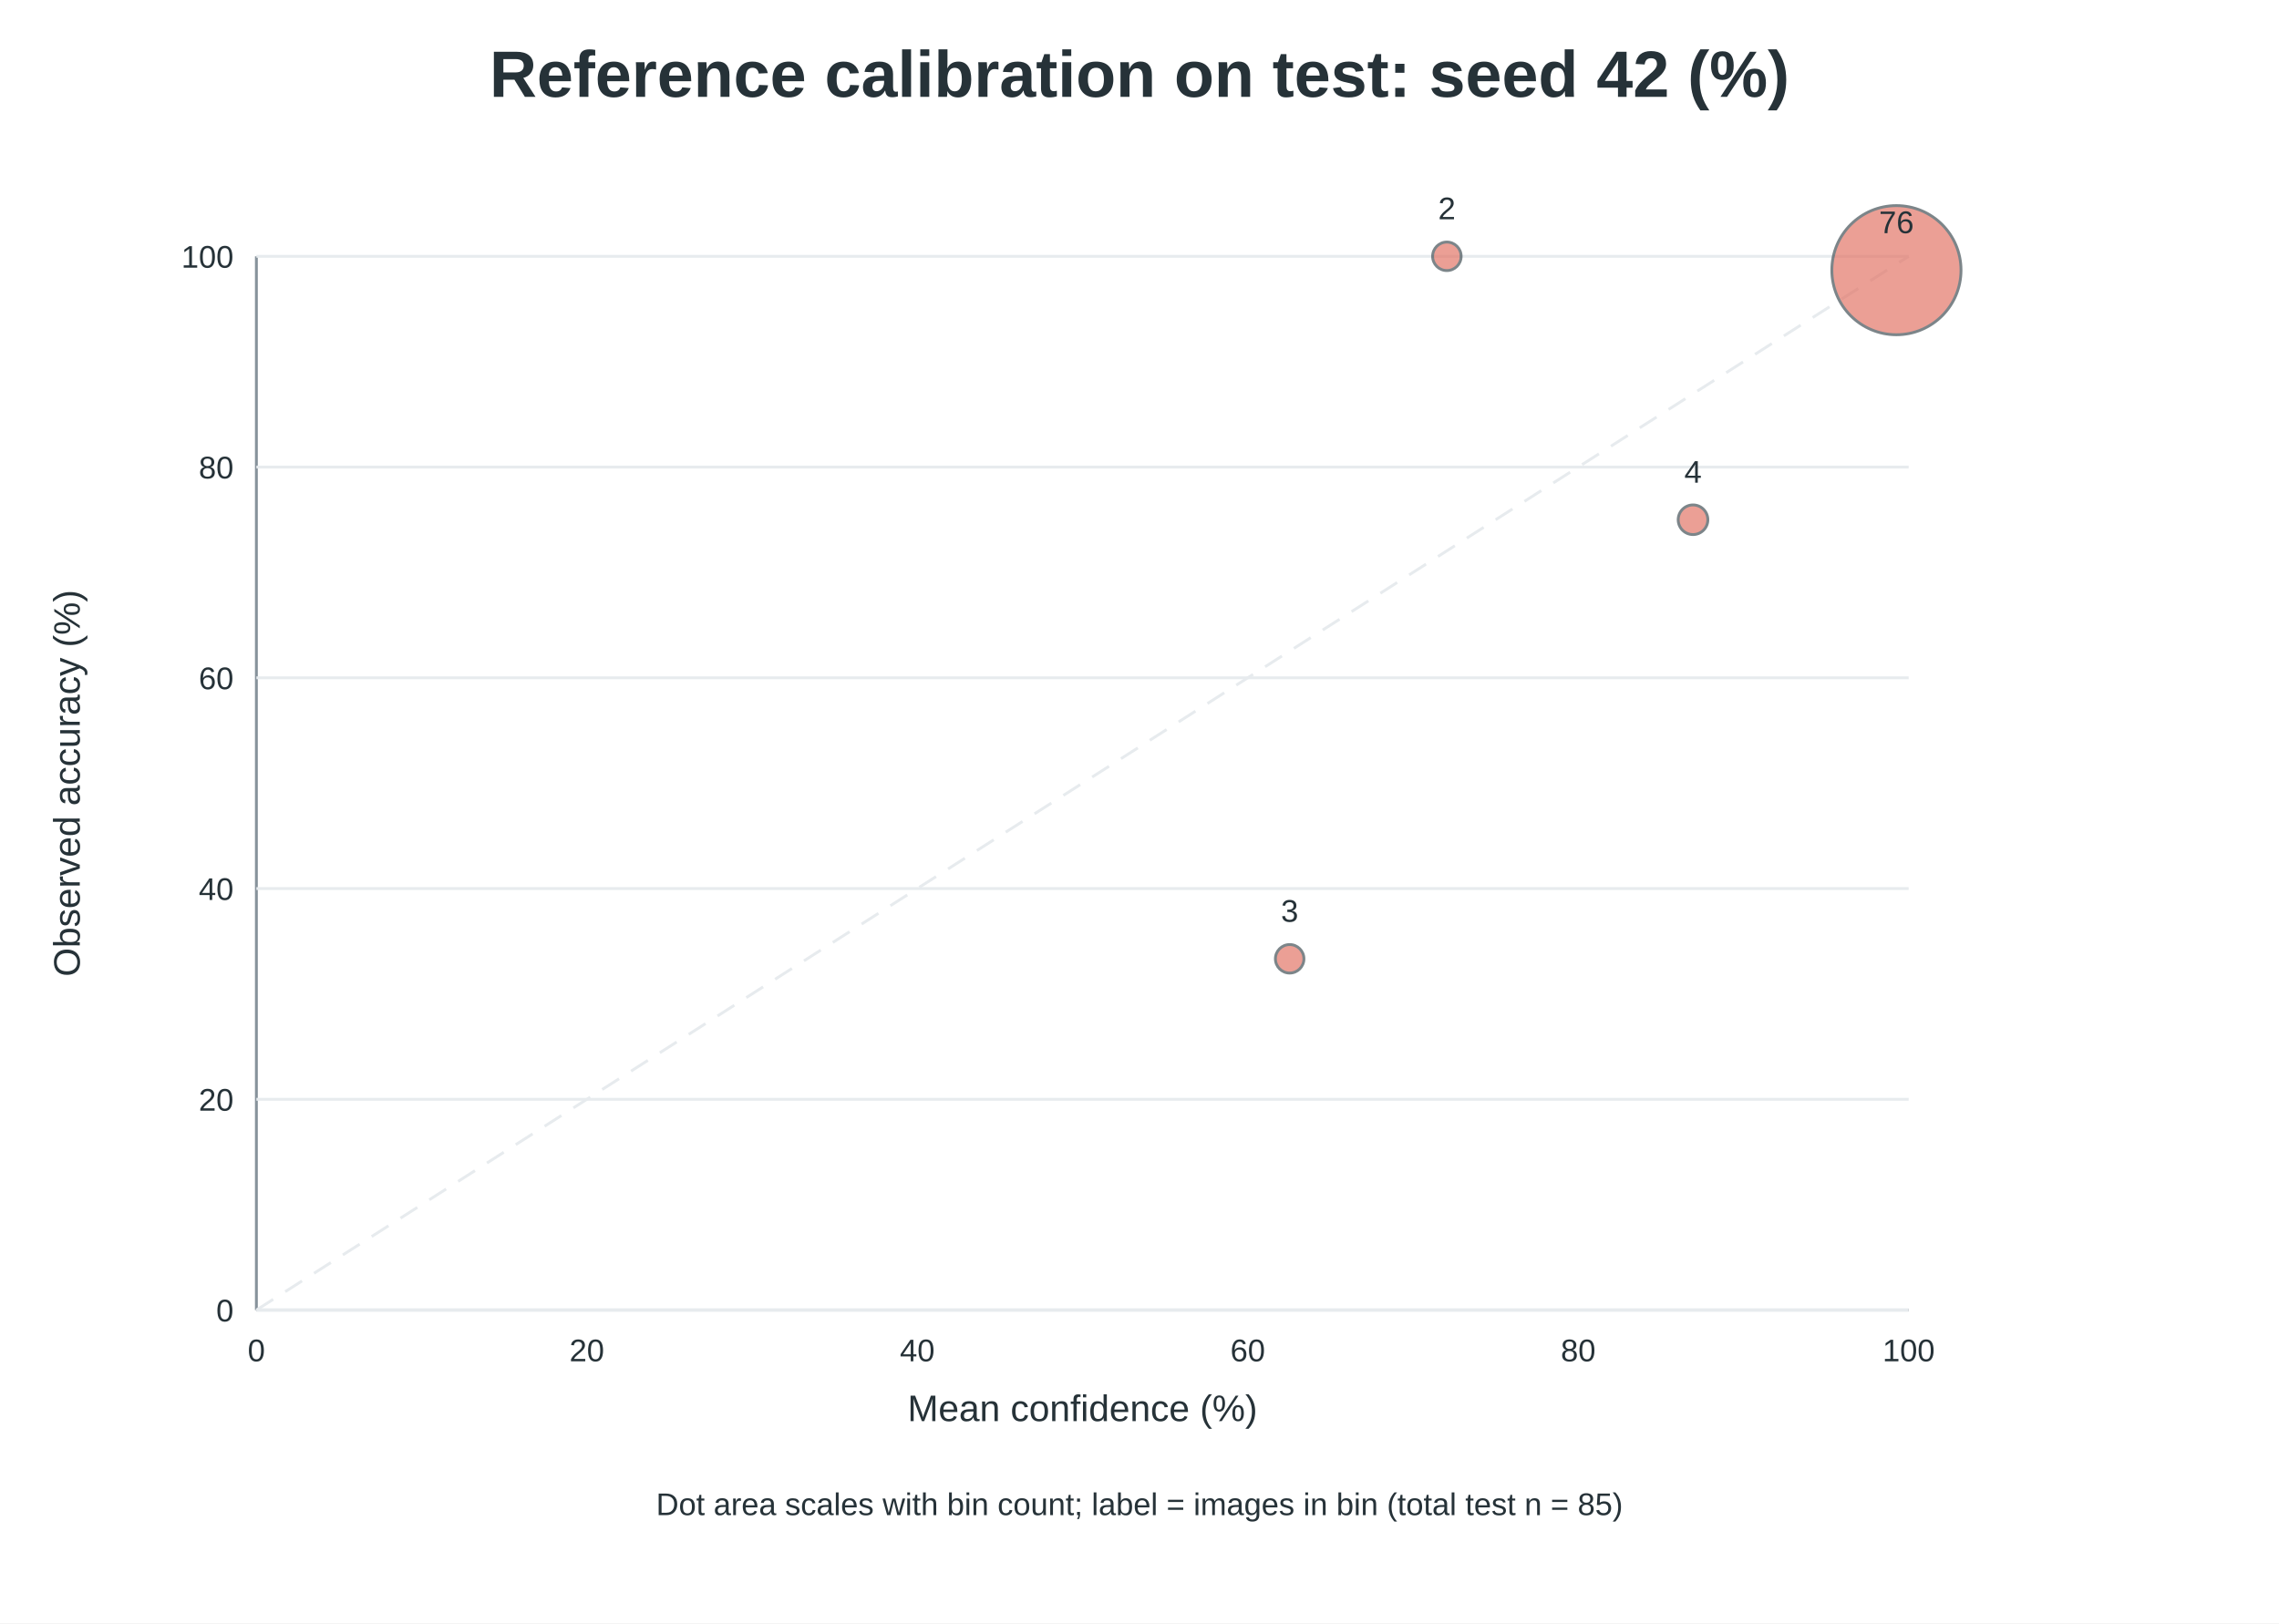
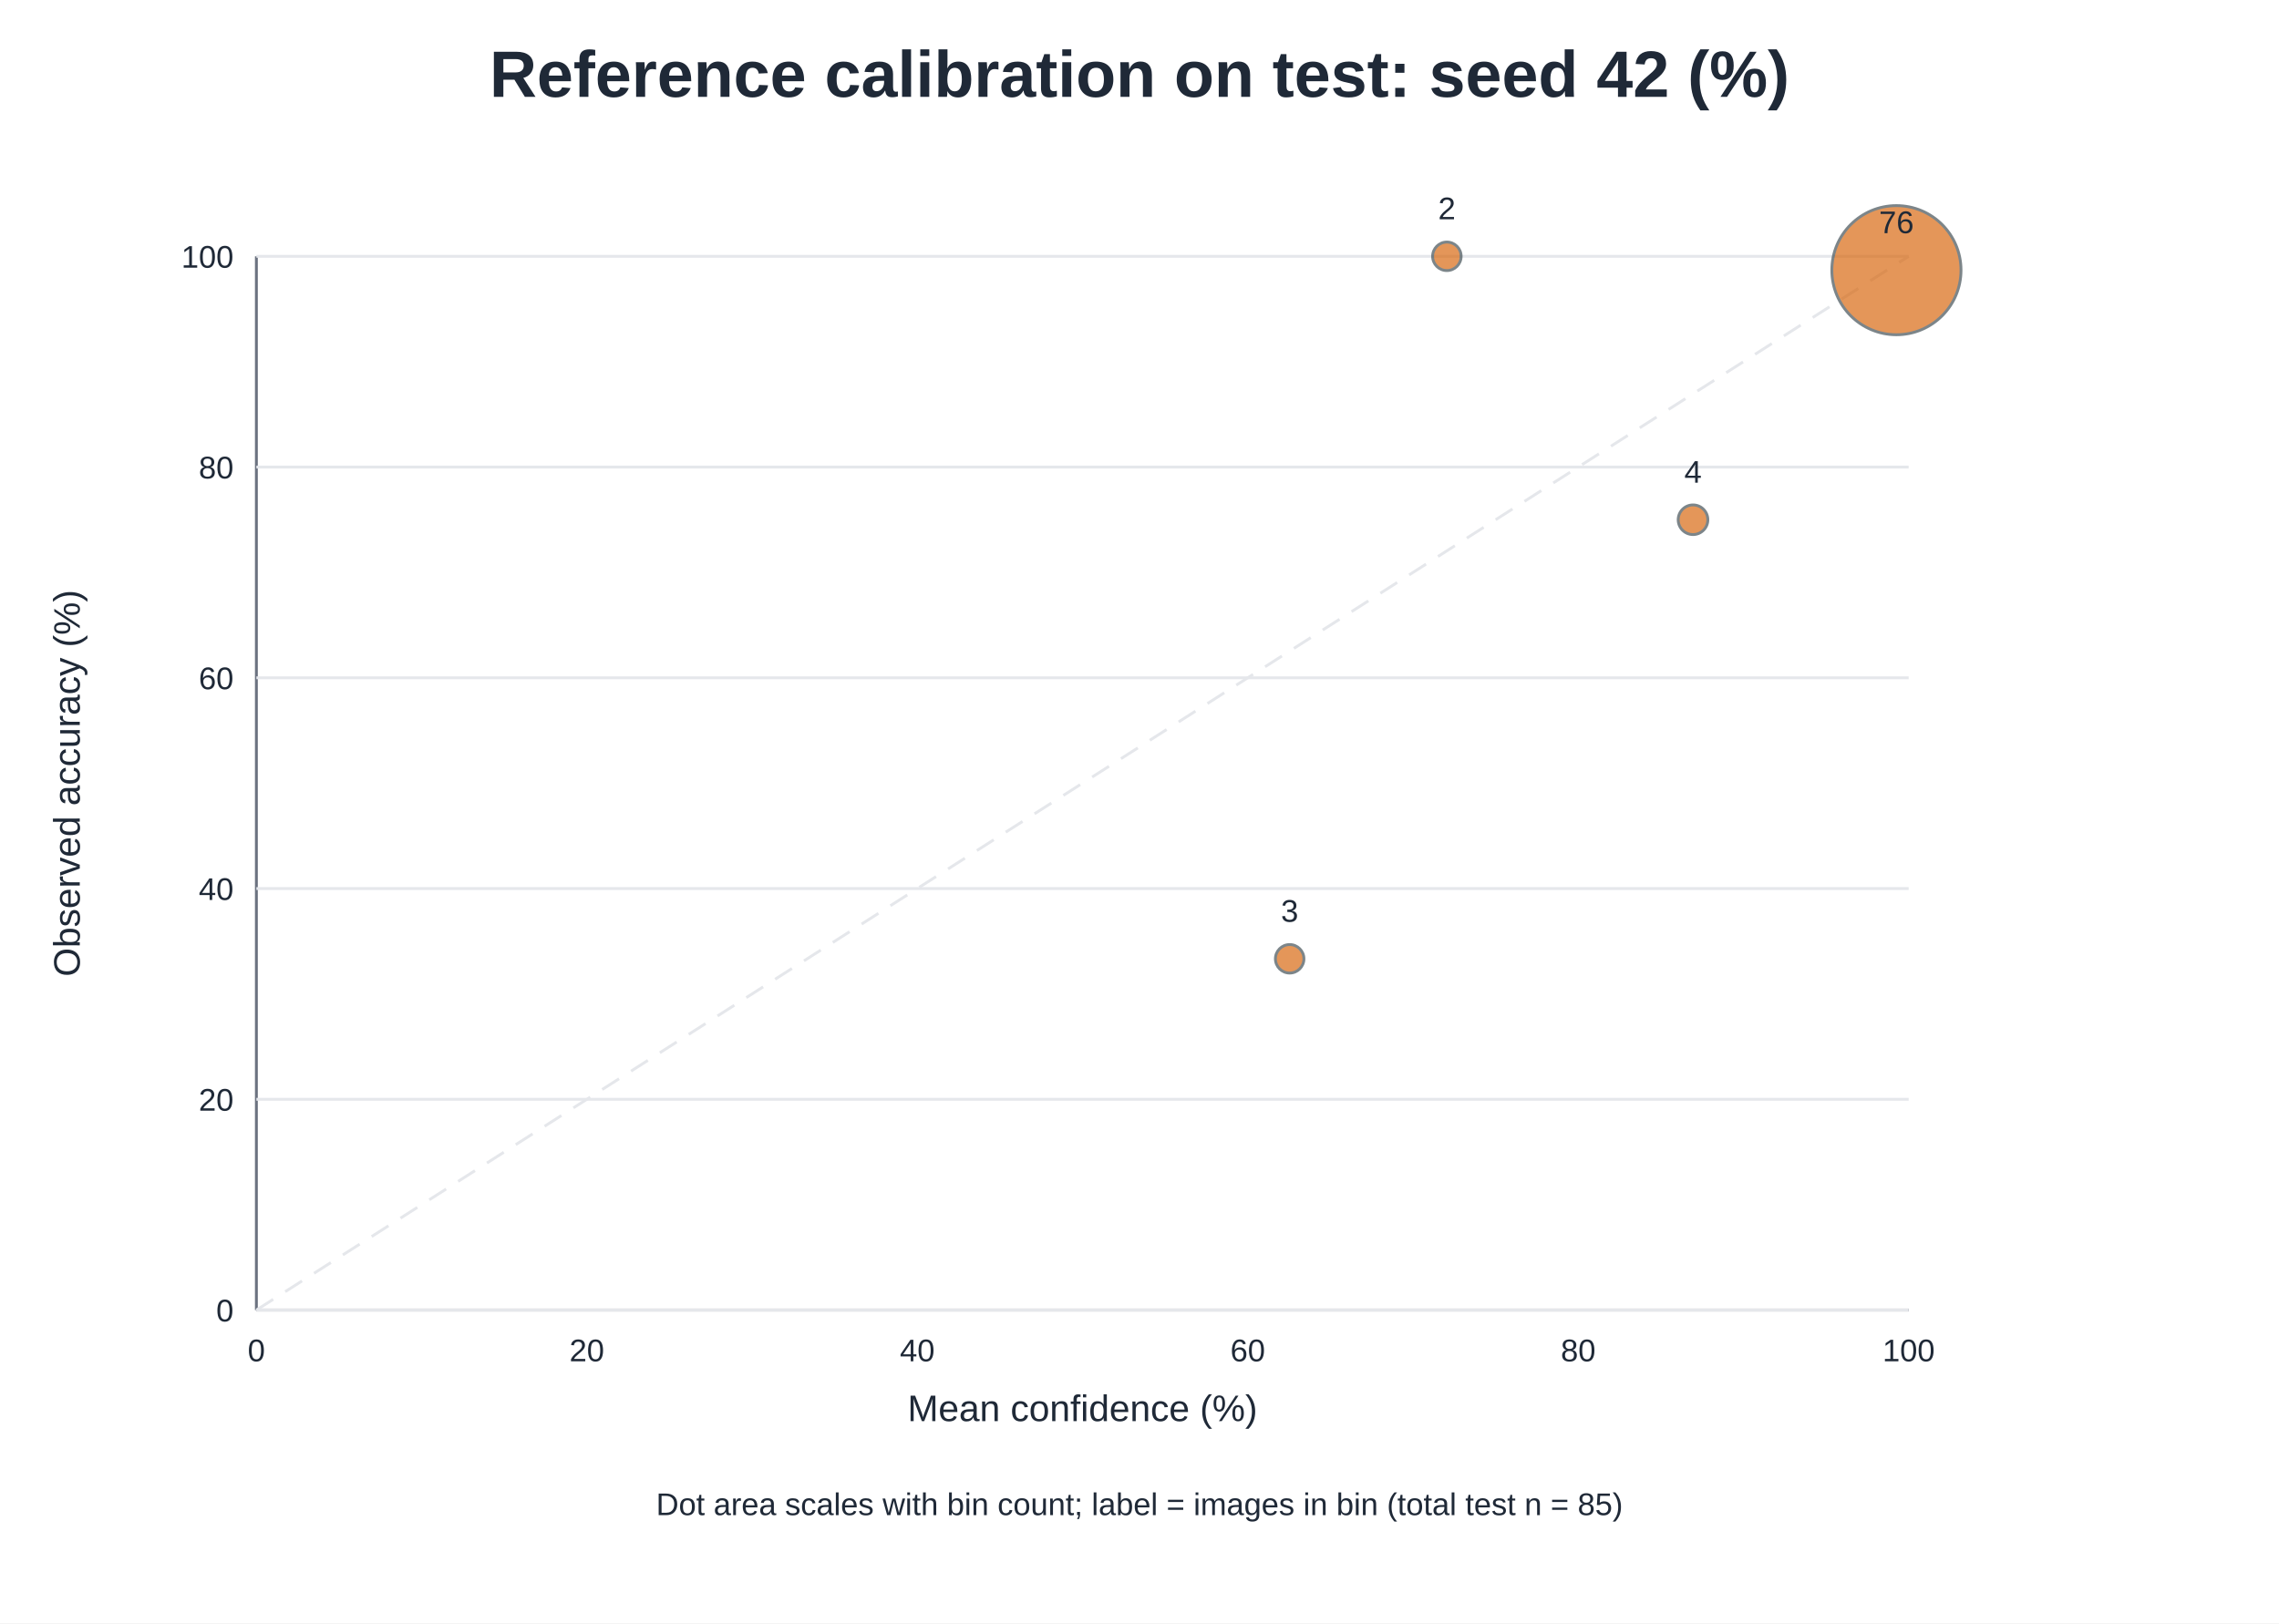
<svg xmlns="http://www.w3.org/2000/svg" viewBox="0 0 800 570" role="img" aria-label="Reference calibration on test: seed 42 (%)">
  <rect width="800" height="570" fill="white" />
-   <style>text{font-family:Arial,Helvetica,sans-serif;fill:#263238}.title{font-size:23px;font-weight:700}.sub{font-size:14px;font-weight:600}.label{font-size:13px}.small{font-size:11px}.axis{stroke:#87929b;stroke-width:1}.grid{stroke:#e7ebee;stroke-width:1}</style>
+   <style>text{font-family:Arial,"Noto Sans Thai","Leelawadee UI",Tahoma,sans-serif;fill:#1F2937}.title{font-size:23px;font-weight:700}.sub{font-size:14px;font-weight:600}.label{font-size:13px}.small{font-size:11px}.axis{stroke-width:1}.grid{stroke:#E5E7EB;stroke-width:1}</style>
  <text x="400" y="34" class="title" text-anchor="middle">Reference calibration on test: seed 42 (%)</text>
-   <line x1="90" y1="460" x2="670" y2="460" class="axis" />
-   <line x1="90" y1="90" x2="90" y2="460" class="axis" />
-   <line x1="90" y1="460" x2="670" y2="460" class="grid" />
+   <line x1="90" y1="460" x2="670" y2="460" class="axis" stroke="#6B7280" />
+   <line x1="90" y1="90" x2="90" y2="460" class="axis" stroke="#6B7280" />
+   <line x1="90" y1="460" x2="670" y2="460" class="grid" stroke="#6B7280" />
  <text x="82" y="464" class="small" text-anchor="end">0</text>
-   <line x1="90" y1="386" x2="670" y2="386" class="grid" />
+   <line x1="90" y1="386" x2="670" y2="386" class="grid" stroke="#6B7280" />
  <text x="82" y="390" class="small" text-anchor="end">20</text>
-   <line x1="90" y1="312" x2="670" y2="312" class="grid" />
+   <line x1="90" y1="312" x2="670" y2="312" class="grid" stroke="#6B7280" />
  <text x="82" y="316" class="small" text-anchor="end">40</text>
-   <line x1="90" y1="238" x2="670" y2="238" class="grid" />
+   <line x1="90" y1="238" x2="670" y2="238" class="grid" stroke="#6B7280" />
  <text x="82" y="242" class="small" text-anchor="end">60</text>
-   <line x1="90" y1="164" x2="670" y2="164" class="grid" />
+   <line x1="90" y1="164" x2="670" y2="164" class="grid" stroke="#6B7280" />
  <text x="82" y="168" class="small" text-anchor="end">80</text>
-   <line x1="90" y1="90" x2="670" y2="90" class="grid" />
+   <line x1="90" y1="90" x2="670" y2="90" class="grid" stroke="#6B7280" />
  <text x="82" y="94" class="small" text-anchor="end">100</text>
  <text x="380" y="499" class="label" text-anchor="middle">Mean confidence (%)</text>
  <text x="28" y="275" class="label" text-anchor="middle" transform="rotate(-90 28 275)">Observed accuracy (%)</text>
-   <line x1="90" y1="460" x2="670" y2="90" class="grid" stroke-dasharray="7 5" />
+   <line x1="90" y1="460" x2="670" y2="90" class="grid" stroke="#6B7280" stroke-dasharray="7 5" />
  <text x="90" y="478" class="small" text-anchor="middle">0</text>
  <text x="206" y="478" class="small" text-anchor="middle">20</text>
  <text x="322" y="478" class="small" text-anchor="middle">40</text>
  <text x="438" y="478" class="small" text-anchor="middle">60</text>
  <text x="554" y="478" class="small" text-anchor="middle">80</text>
  <text x="670" y="478" class="small" text-anchor="middle">100</text>
-   <circle cx="452.712" cy="336.667" r="5" fill="#e16b5c" opacity=".65" stroke="#35434a" />
+   <circle cx="452.712" cy="336.667" r="5" fill="#D55E00" opacity=".65" stroke="#35434a" />
  <text x="452.712" y="323.667" class="small" text-anchor="middle">3</text>
-   <circle cx="507.895" cy="90" r="5" fill="#e16b5c" opacity=".65" stroke="#35434a" />
+   <circle cx="507.895" cy="90" r="5" fill="#D55E00" opacity=".65" stroke="#35434a" />
  <text x="507.895" y="77" class="small" text-anchor="middle">2</text>
-   <circle cx="594.303" cy="182.5" r="5.2" fill="#e16b5c" opacity=".65" stroke="#35434a" />
+   <circle cx="594.303" cy="182.5" r="5.2" fill="#D55E00" opacity=".65" stroke="#35434a" />
  <text x="594.303" y="169.5" class="small" text-anchor="middle">4</text>
-   <circle cx="665.704" cy="94.868" r="22.666" fill="#e16b5c" opacity=".65" stroke="#35434a" />
+   <circle cx="665.704" cy="94.868" r="22.666" fill="#D55E00" opacity=".65" stroke="#35434a" />
  <text x="665.704" y="81.868" class="small" text-anchor="middle">76</text>
  <text x="400" y="532" class="small" text-anchor="middle">Dot area scales with bin count; label = images in bin (total test n = 85)</text>
</svg>
